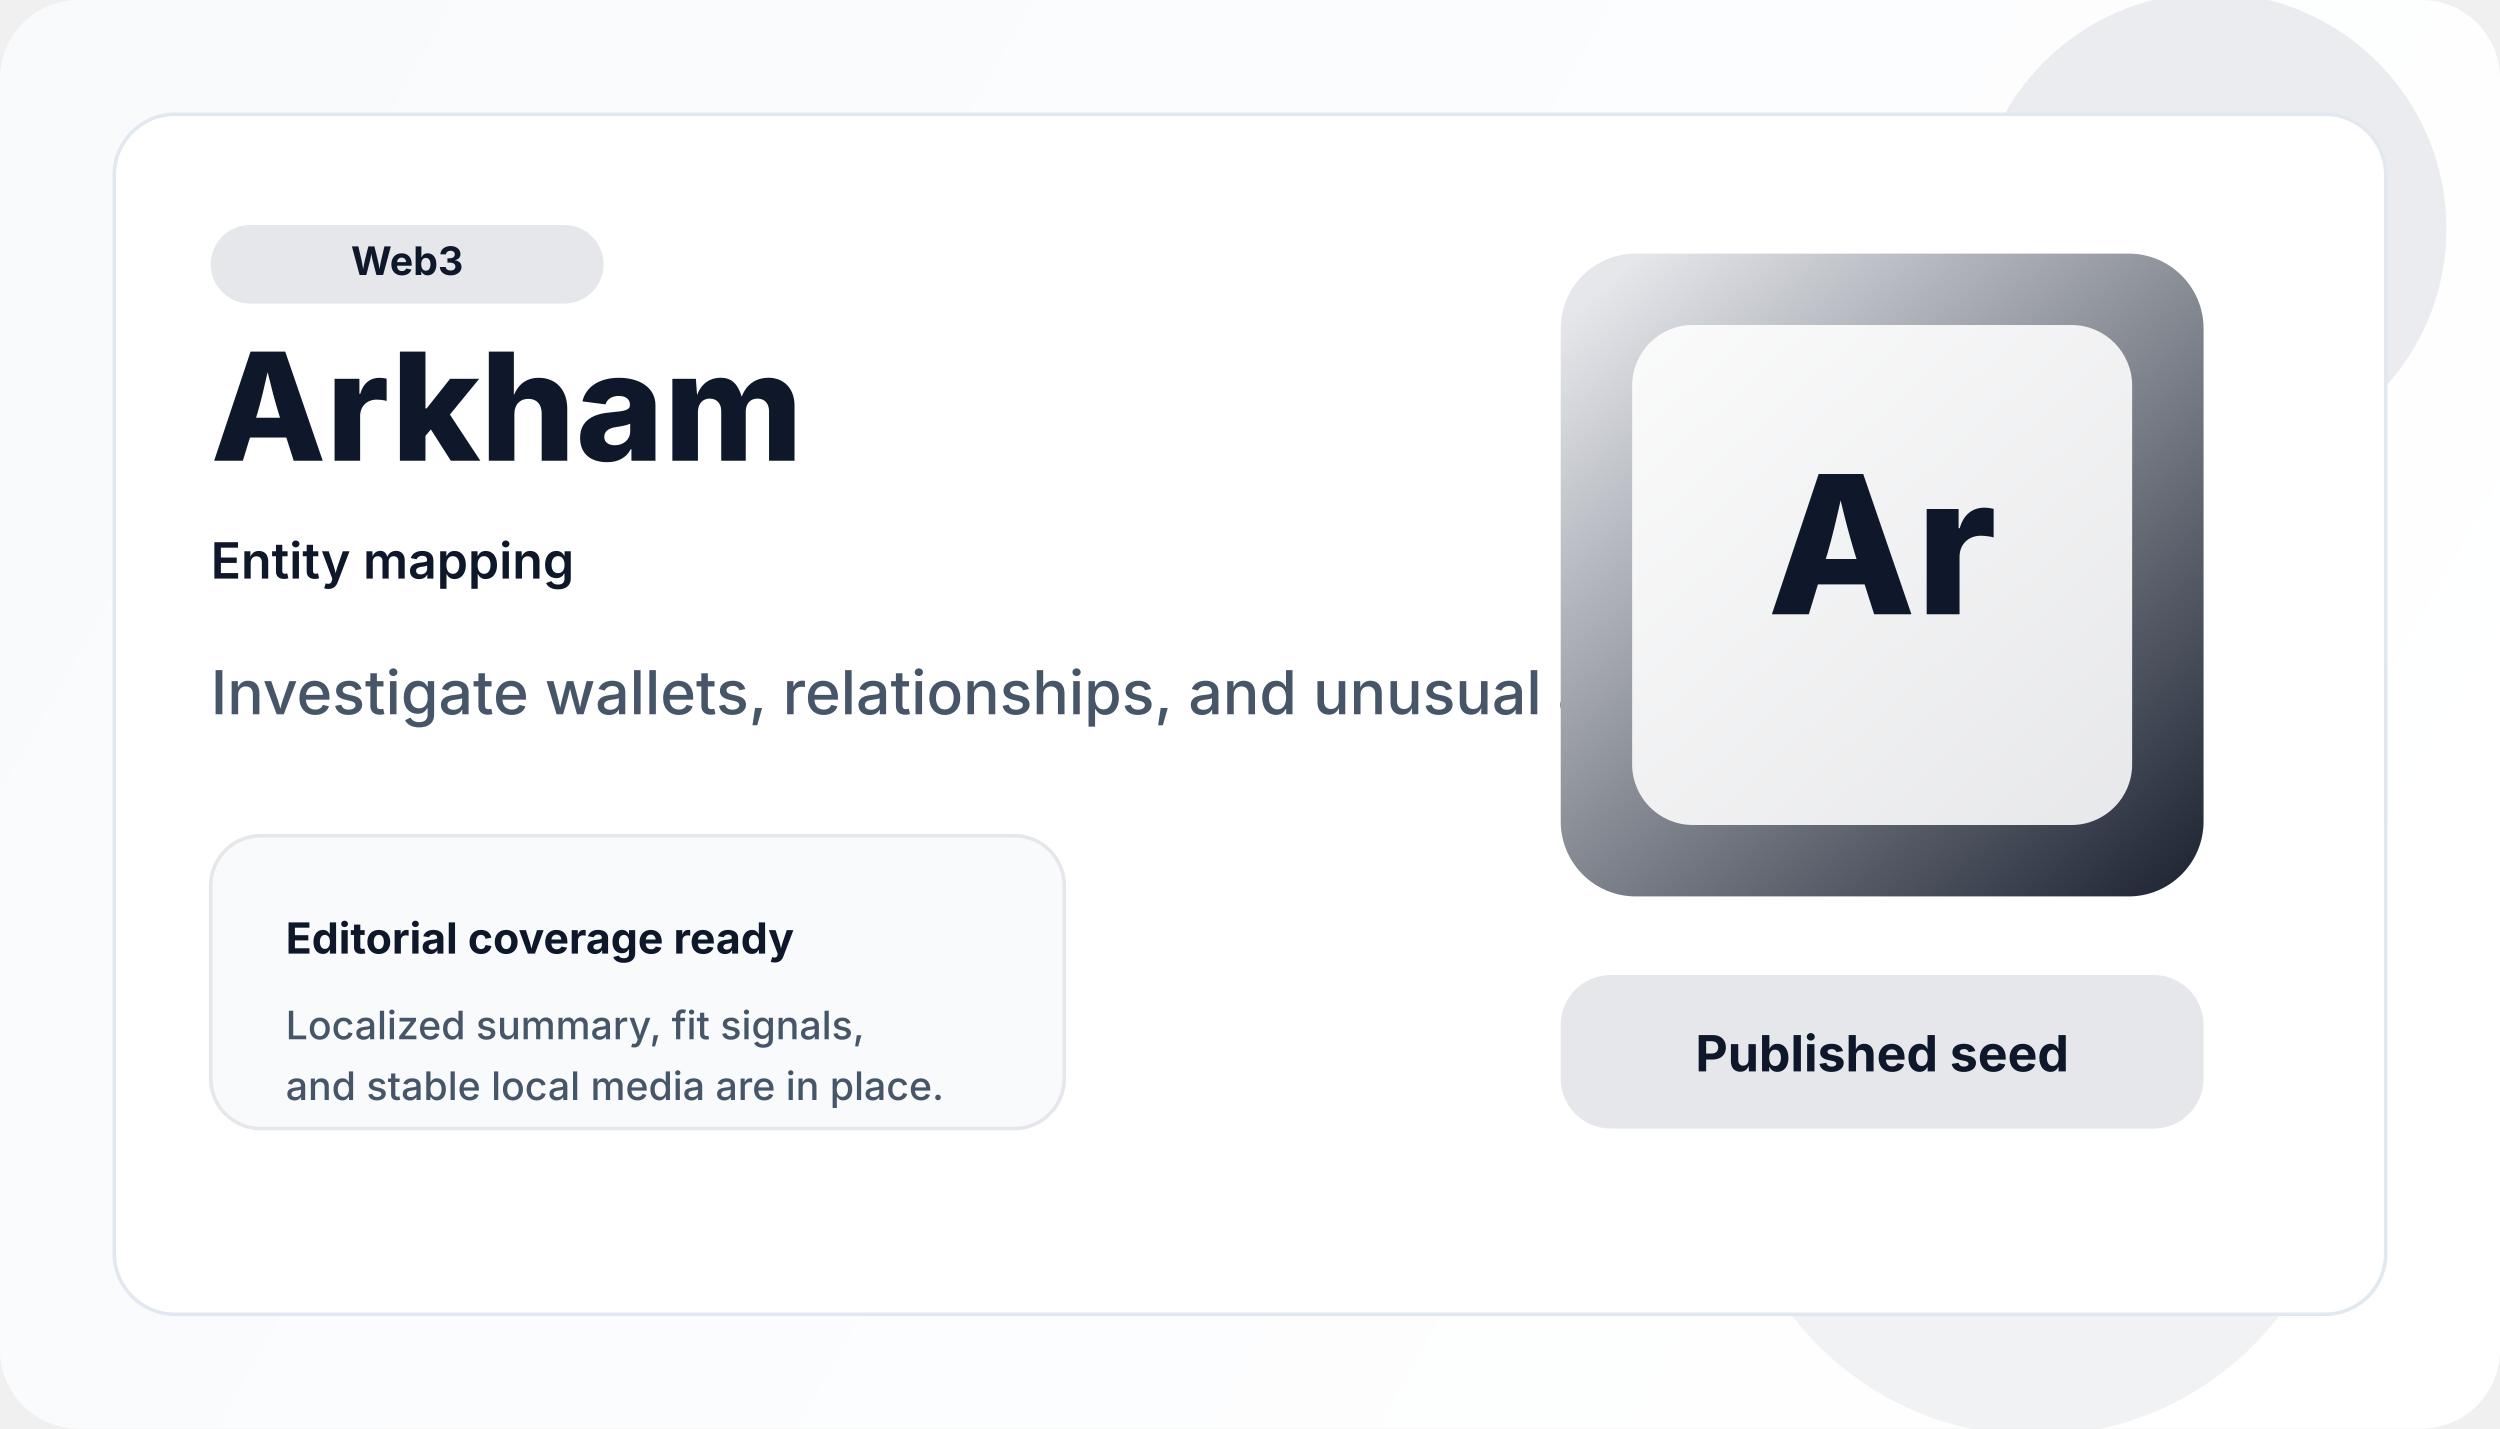
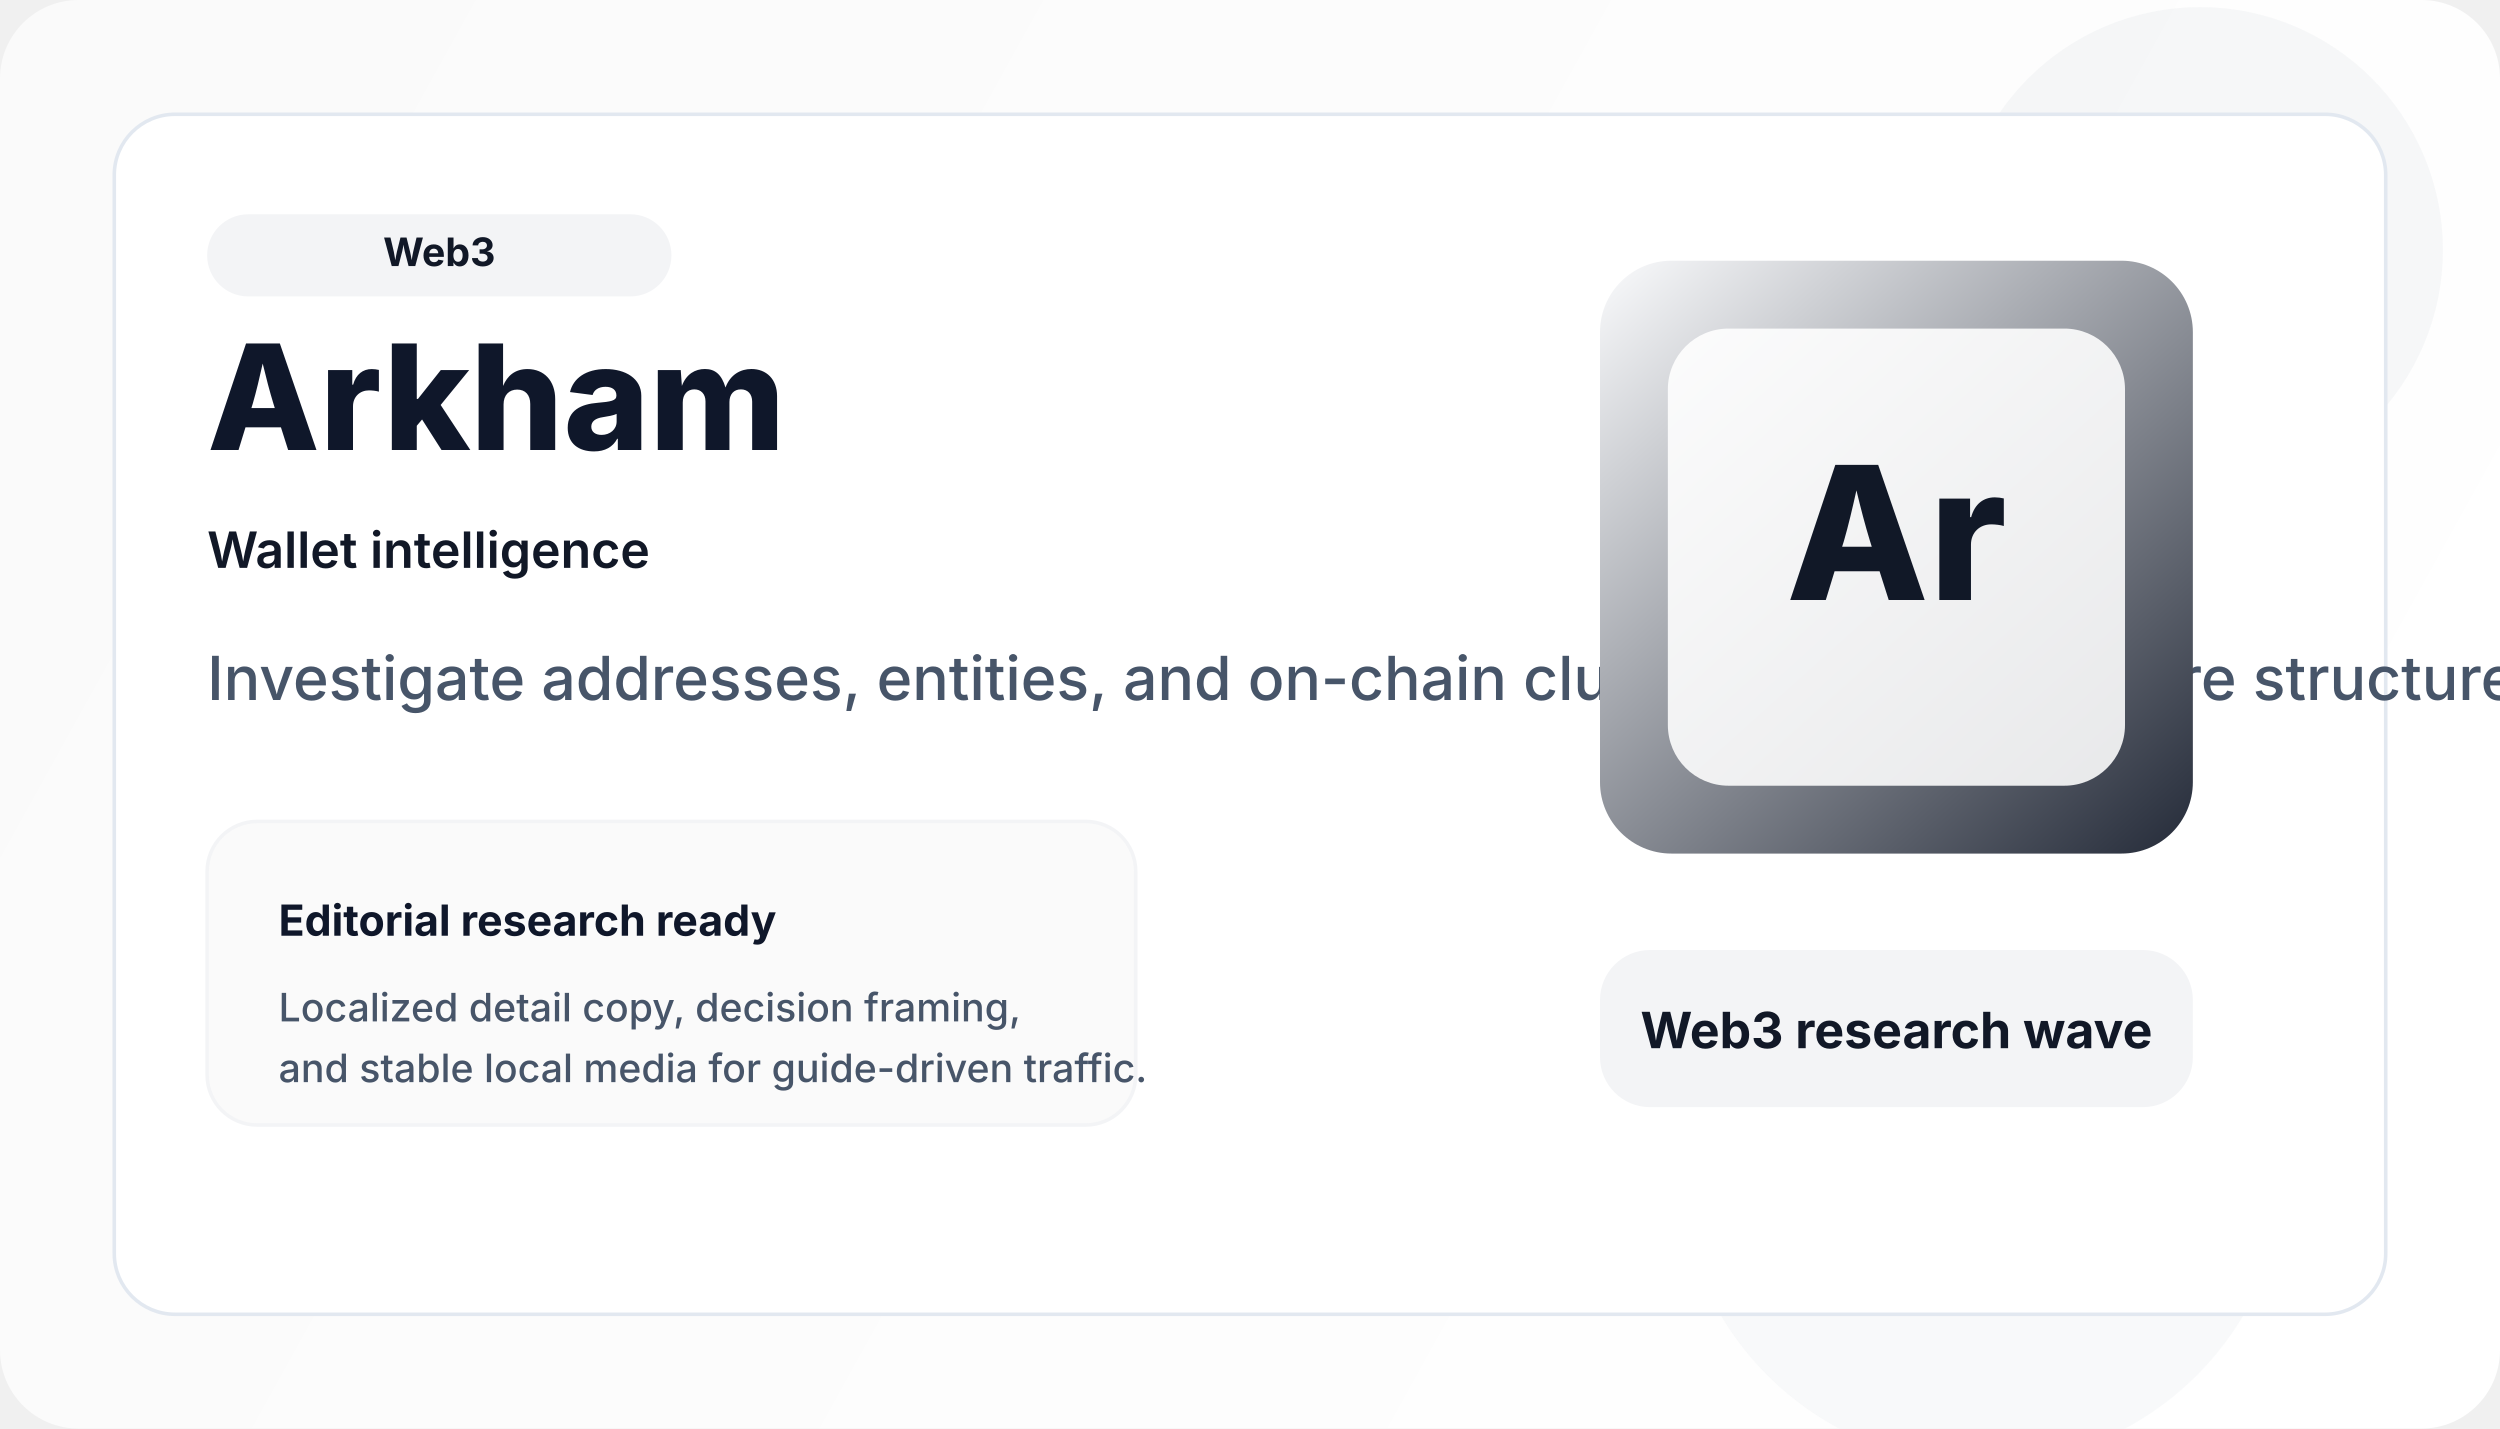
<svg xmlns="http://www.w3.org/2000/svg" width="1400" height="800" viewBox="0 0 1400 800" fill="none">
  <defs>
-     <linearGradient id="canvas-arkham" x1="64" y1="48" x2="1288" y2="748" gradientUnits="userSpaceOnUse">
-       <stop stop-color="#f8fafc" />
+     <linearGradient id="canvas-arkham" x1="72" y1="64" x2="1288" y2="738" gradientUnits="userSpaceOnUse">
+       <stop stop-color="#fafafa" />
      <stop offset="1" stop-color="#ffffff" />
    </linearGradient>
-     <linearGradient id="panel-arkham" x1="910" y1="148" x2="1248" y2="520" gradientUnits="userSpaceOnUse">
-       <stop stop-color="#e5e7eb" />
+     <linearGradient id="panel-arkham" x1="918" y1="148" x2="1248" y2="516" gradientUnits="userSpaceOnUse">
+       <stop stop-color="#f3f4f6" />
      <stop offset="1" stop-color="#111827" />
    </linearGradient>
  </defs>
  <rect width="1400" height="800" rx="44" fill="url(#canvas-arkham)" />
-   <circle cx="1238" cy="128" r="132" fill="#e5e7eb" fill-opacity="0.78" />
-   <circle cx="1140" cy="632" r="172" fill="#e5e7eb" fill-opacity="0.55" />
+   <circle cx="1232" cy="140" r="136" fill="#f3f4f6" fill-opacity="0.74" />
+   <circle cx="1110" cy="650" r="170" fill="#f3f4f6" fill-opacity="0.5" />
  <rect x="64" y="64" width="1272" height="672" rx="34" fill="white" stroke="#e2e8f0" stroke-width="2" />
-   <rect x="118" y="126" width="220" height="44" rx="22" fill="#e5e7eb" />
-   <text x="228" y="154" text-anchor="middle" font-family="Inter, Arial, sans-serif" font-size="22" font-weight="700" fill="#0f172a">Web3</text>
-   <text x="118" y="258" font-family="Inter, Arial, sans-serif" font-size="84" font-weight="800" fill="#0f172a">Arkham</text>
-   <text x="118" y="324" font-family="Inter, Arial, sans-serif" font-size="28" font-weight="600" fill="#0f172a">Entity mapping</text>
-   <text x="118" y="400" font-family="Inter, Arial, sans-serif" font-size="34" font-weight="500" fill="#475569">Investigate wallets, relationships, and unusual activity</text>
-   <rect x="118" y="468" width="478" height="164" rx="28" fill="#f8fafc" stroke="#e5e7eb" stroke-width="2" />
-   <text x="160" y="534" font-family="Inter, Arial, sans-serif" font-size="24" font-weight="700" fill="#0f172a">Editorial coverage ready</text>
-   <text x="160" y="582" font-family="Inter, Arial, sans-serif" font-size="22" font-weight="500" fill="#475569">Localized summary, fit signals,</text>
-   <text x="160" y="616" font-family="Inter, Arial, sans-serif" font-size="22" font-weight="500" fill="#475569">and stable local media are in place.</text>
-   <rect x="874" y="142" width="360" height="360" rx="42" fill="url(#panel-arkham)" />
-   <rect x="914" y="182" width="280" height="280" rx="34" fill="rgba(255,255,255,0.88)" />
-   <text x="1054" y="344" text-anchor="middle" font-family="Inter, Arial, sans-serif" font-size="108" font-weight="800" fill="#0f172a">Ar</text>
-   <rect x="874" y="546" width="360" height="86" rx="28" fill="#e5e7eb" />
-   <text x="1054" y="600" text-anchor="middle" font-family="Inter, Arial, sans-serif" font-size="28" font-weight="700" fill="#0f172a">Published seed</text>
+   <rect x="116" y="120" width="260" height="46" rx="23" fill="#f3f4f6" />
+   <text x="246" y="149" text-anchor="middle" font-family="Inter, Arial, sans-serif" font-size="22" font-weight="700" fill="#111827">Web3</text>
+   <text x="116" y="252" font-family="Inter, Arial, sans-serif" font-size="82" font-weight="800" fill="#0f172a">Arkham</text>
+   <text x="116" y="318" font-family="Inter, Arial, sans-serif" font-size="28" font-weight="600" fill="#111827">Wallet intelligence</text>
+   <text x="116" y="392" font-family="Inter, Arial, sans-serif" font-size="34" font-weight="500" fill="#475569">Investigate addresses, entities, and on-chain clue networks with more structure</text>
+   <rect x="116" y="460" width="520" height="170" rx="28" fill="#fafafa" stroke="#f3f4f6" stroke-width="2" />
+   <text x="156" y="524" font-family="Inter, Arial, sans-serif" font-size="24" font-weight="700" fill="#0f172a">Editorial research ready</text>
+   <text x="156" y="572" font-family="Inter, Arial, sans-serif" font-size="22" font-weight="500" fill="#475569">Localized detail copy, decision framing,</text>
+   <text x="156" y="606" font-family="Inter, Arial, sans-serif" font-size="22" font-weight="500" fill="#475569">and stable local media for guide-driven traffic.</text>
+   <rect x="896" y="146" width="332" height="332" rx="40" fill="url(#panel-arkham)" />
+   <rect x="934" y="184" width="256" height="256" rx="34" fill="rgba(255,255,255,0.88)" />
+   <text x="1062" y="336" text-anchor="middle" font-family="Inter, Arial, sans-serif" font-size="104" font-weight="800" fill="#111827">Ar</text>
+   <rect x="896" y="532" width="332" height="88" rx="28" fill="#f3f4f6" />
+   <text x="1062" y="587" text-anchor="middle" font-family="Inter, Arial, sans-serif" font-size="28" font-weight="700" fill="#111827">Web3 research wave</text>
</svg>
